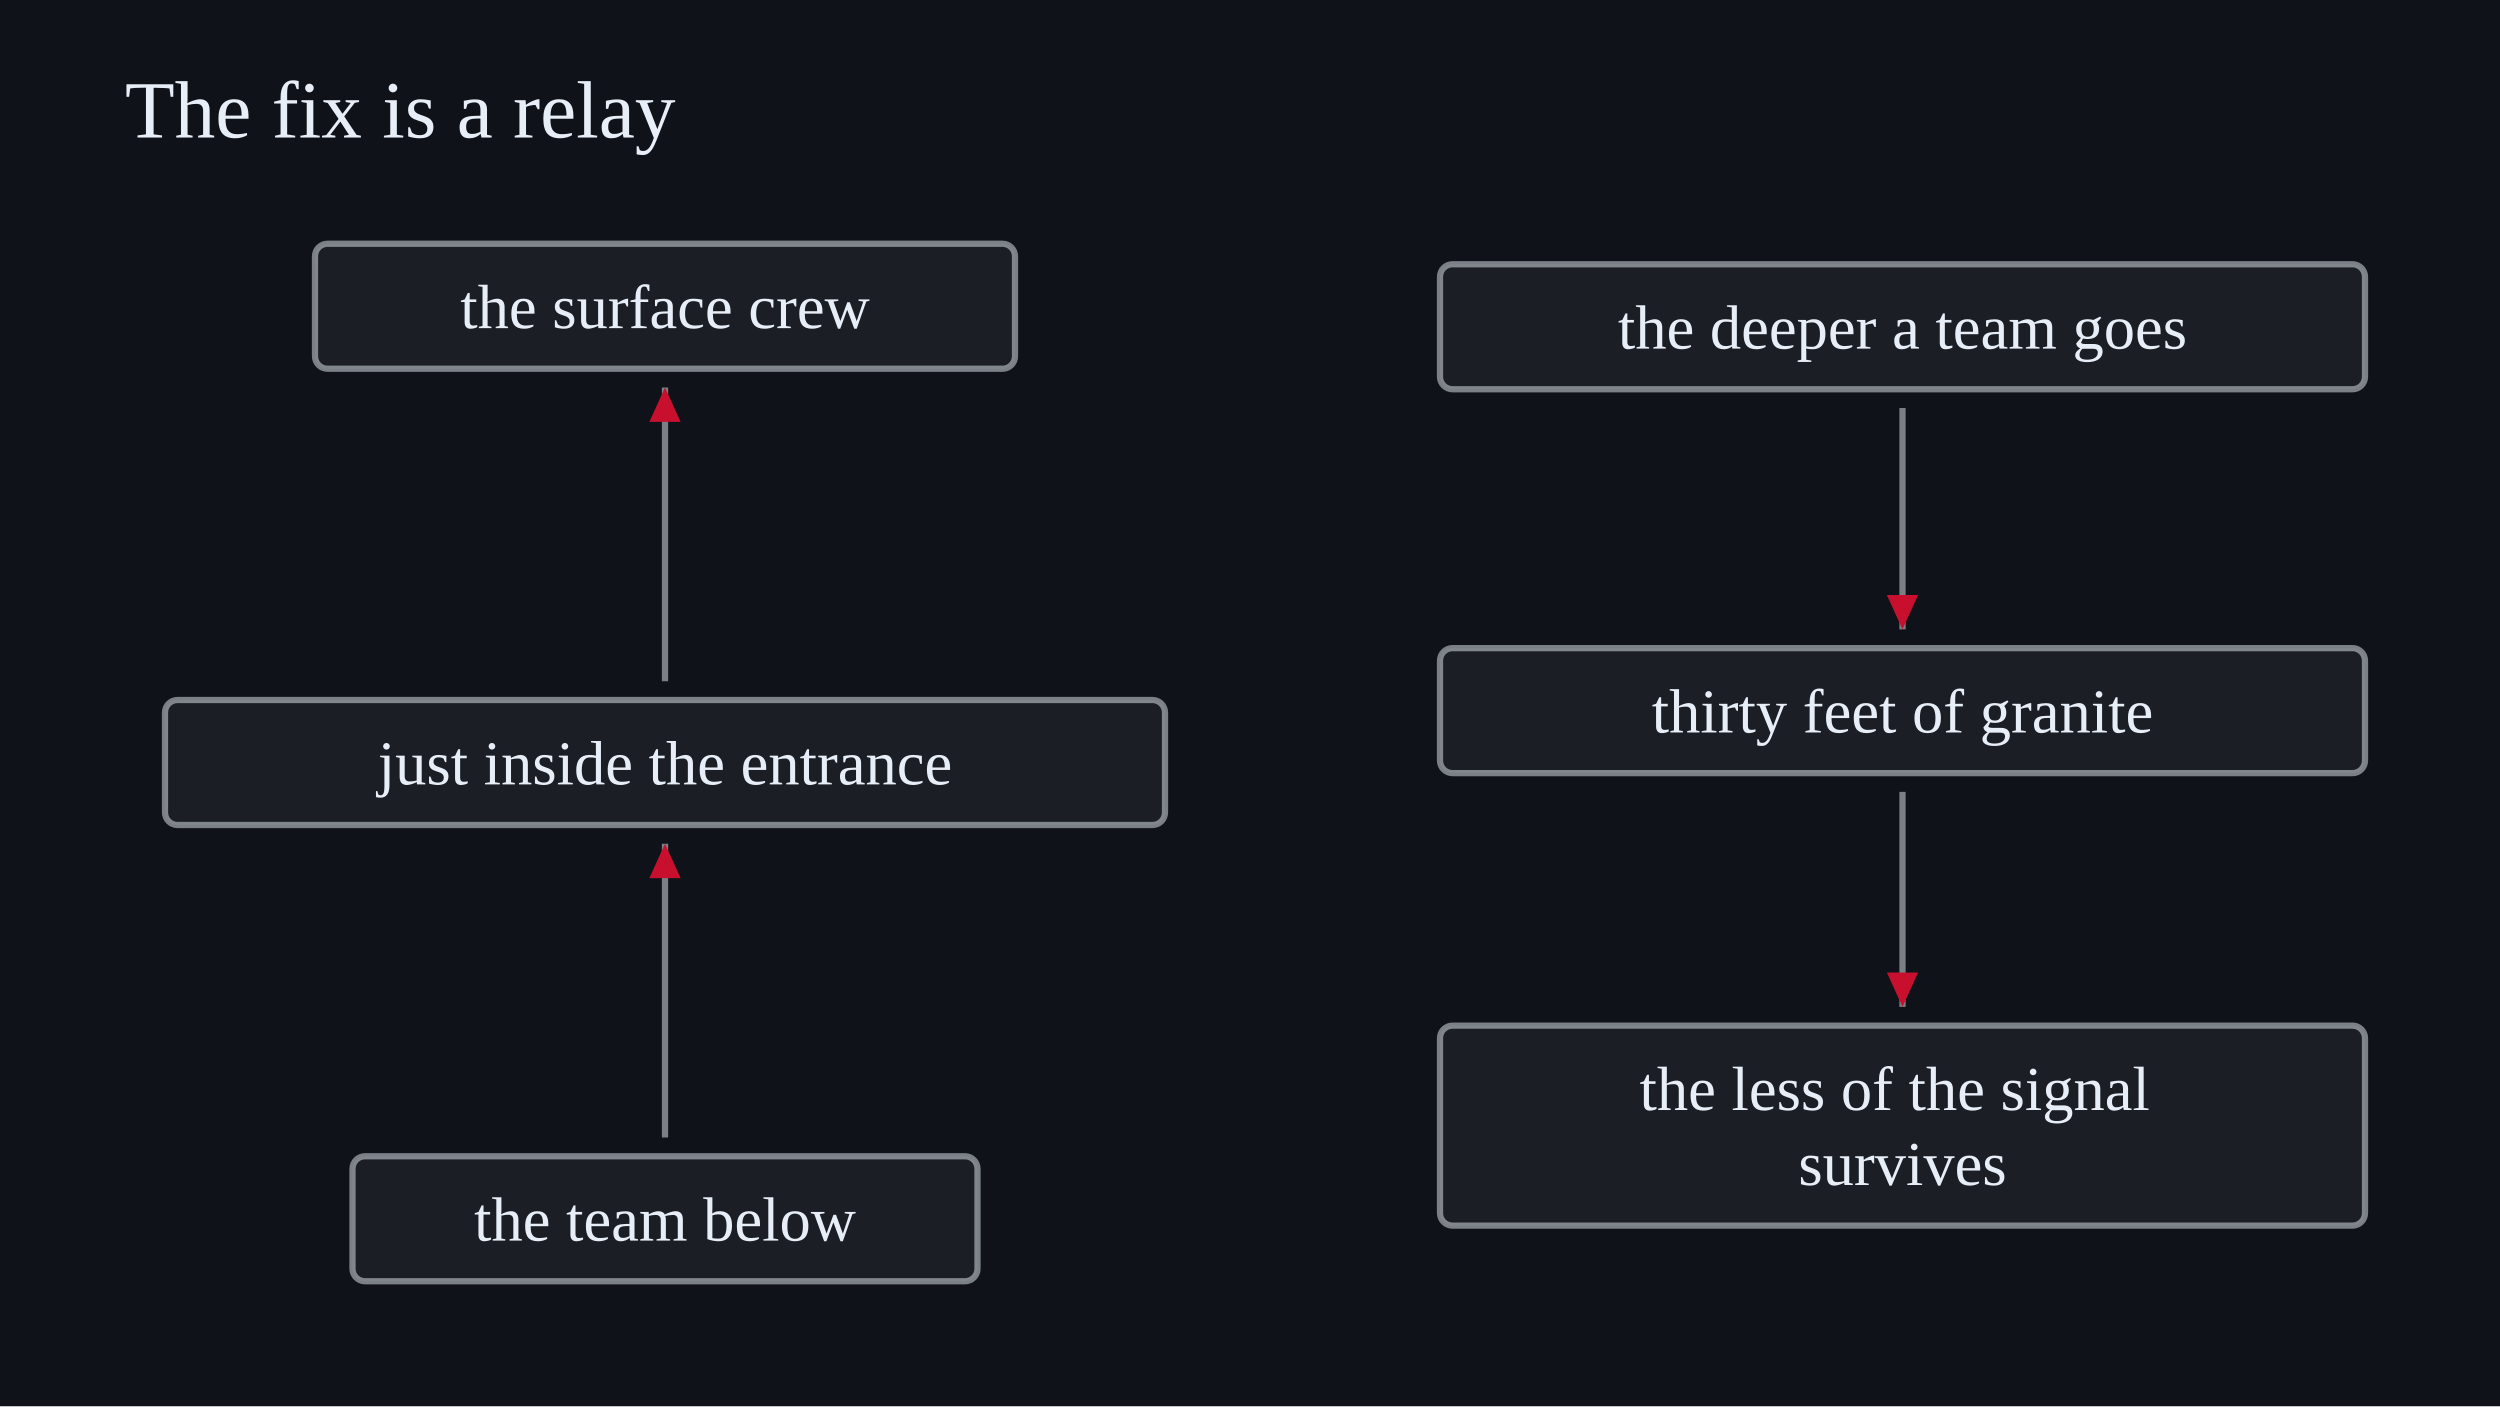
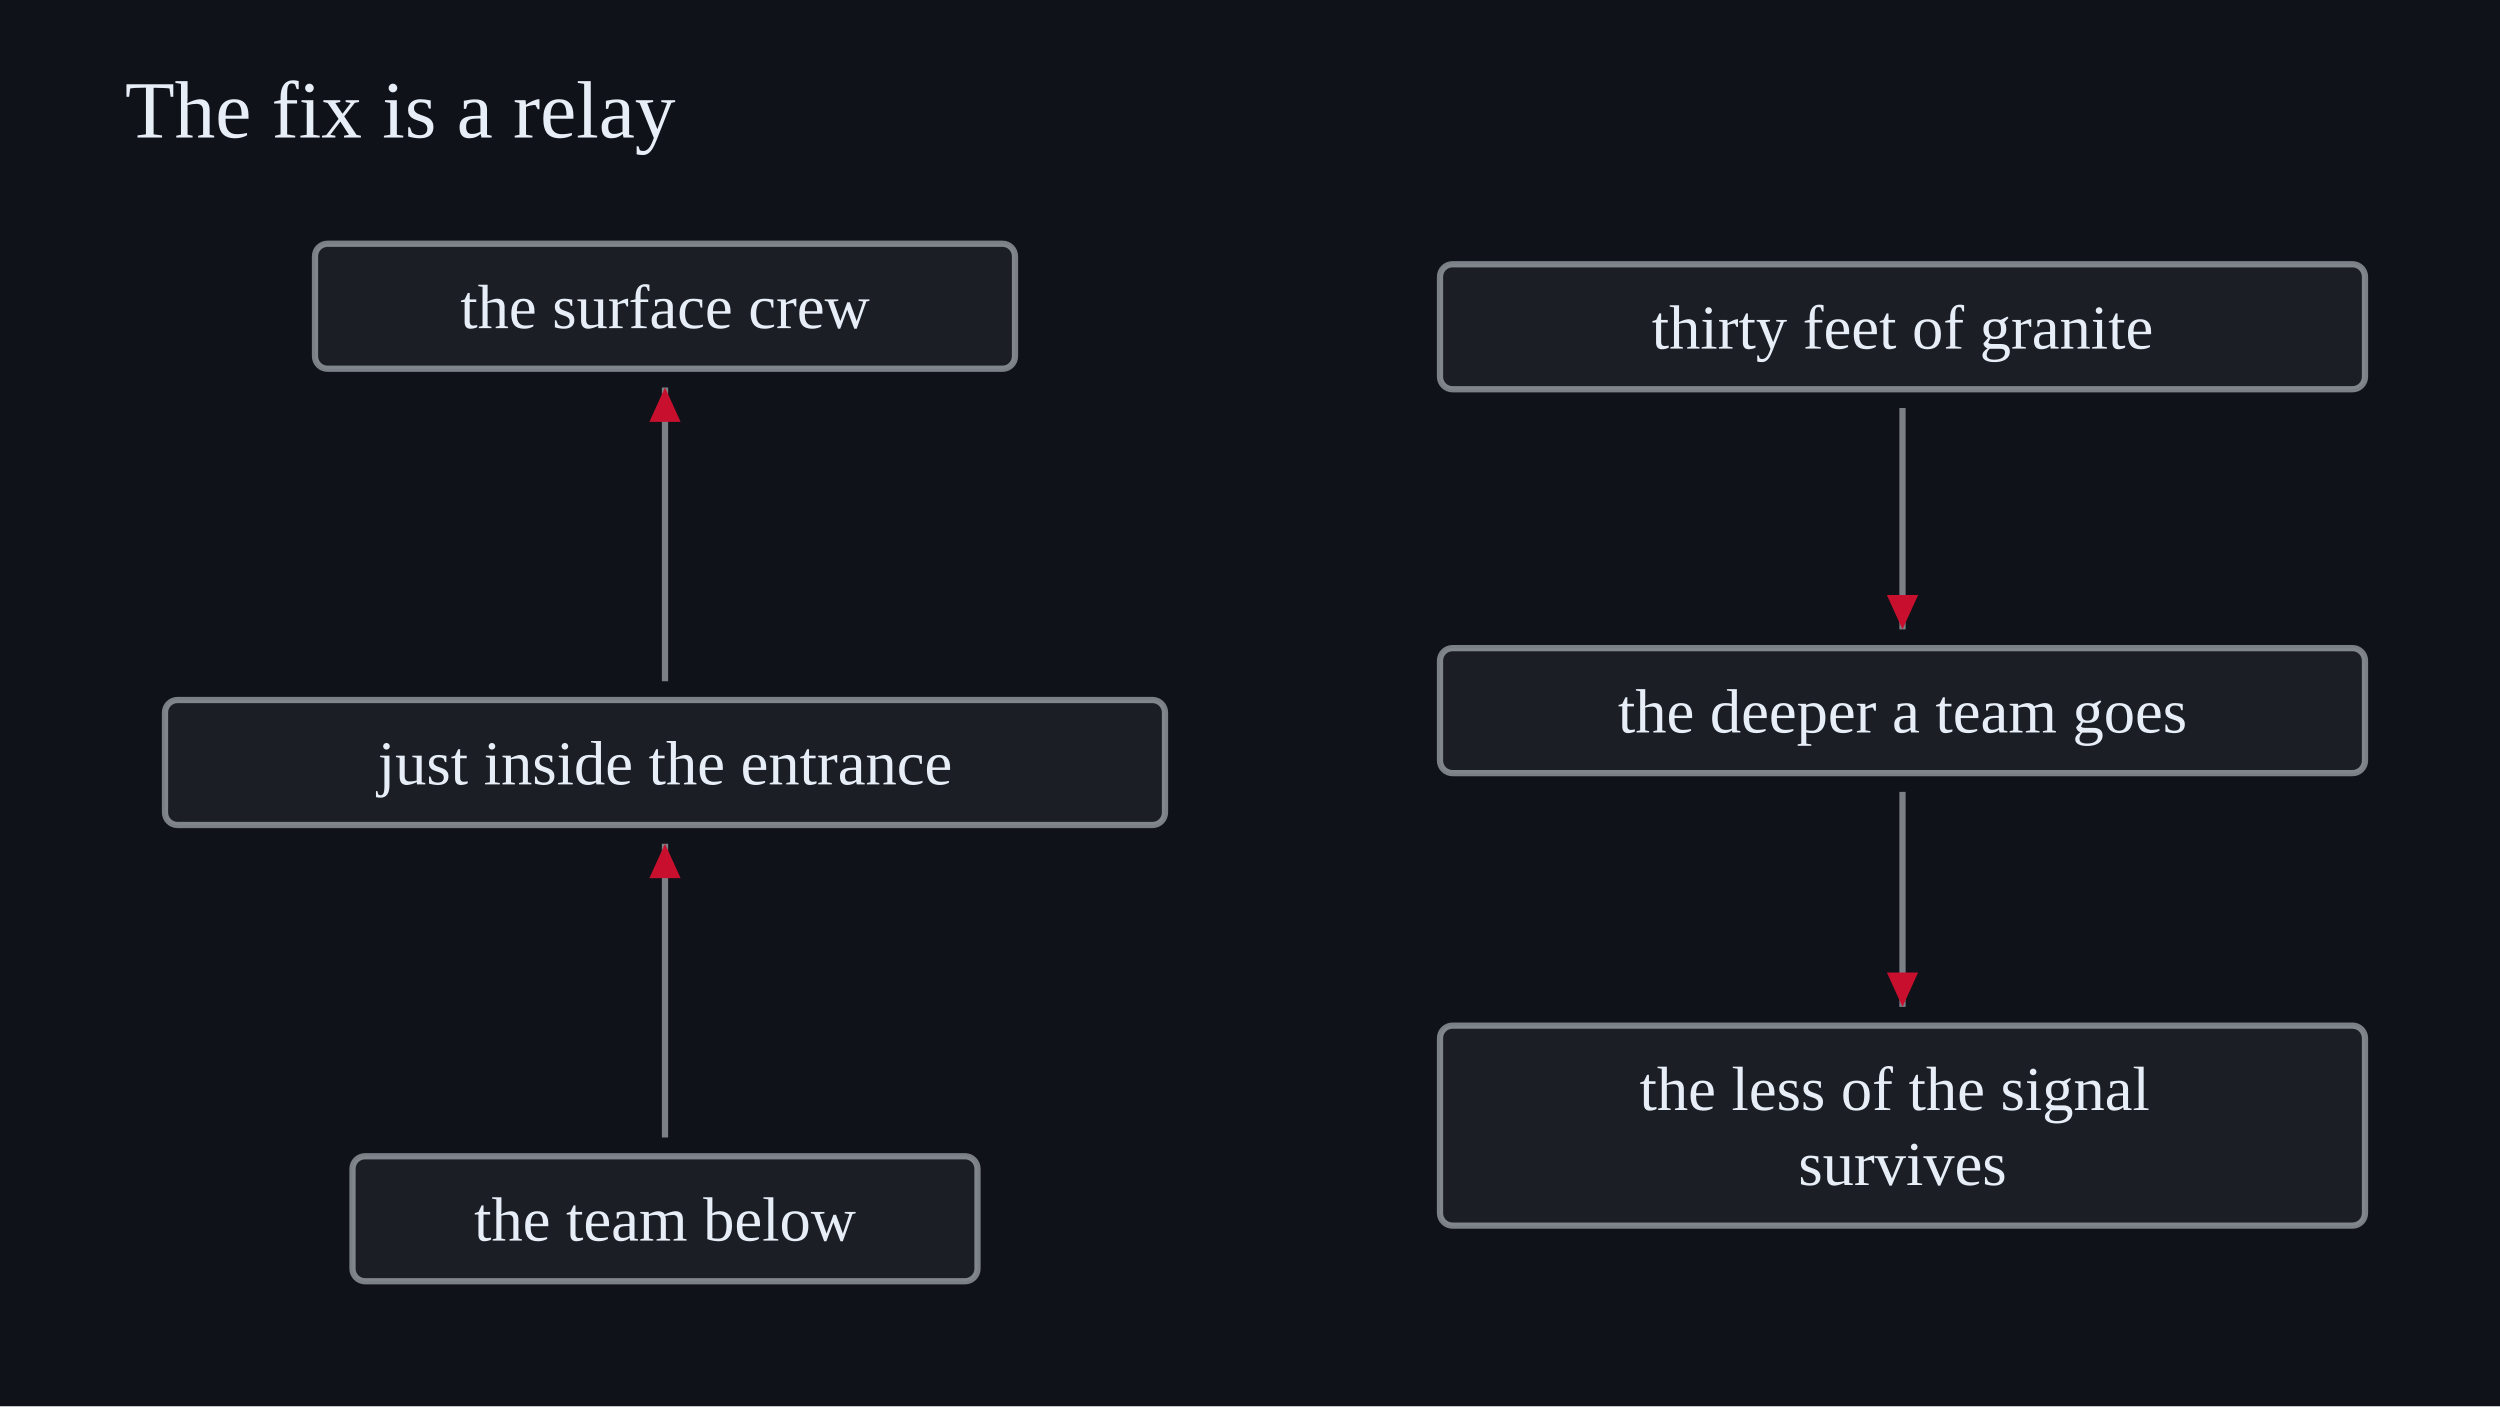
<svg xmlns="http://www.w3.org/2000/svg" width="800" height="450" viewBox="0 0 800 450" role="img">
  <rect x="0" y="0" width="800" height="450" fill="#0f1218" />
  <text x="40" y="44" font-size="26" fill="#e8eef7">The fix is a relay</text>
  <g data-layout="plan" />
  <line x1="212.8" y1="364" x2="212.8" y2="270" stroke="rgba(232,238,247,0.5)" stroke-width="2" />
  <polygon points="212.8,270 217.8,281 207.8,281" fill="#c8102e" />
  <line x1="212.8" y1="218" x2="212.8" y2="124" stroke="rgba(232,238,247,0.5)" stroke-width="2" />
  <polygon points="212.8,124 217.8,135 207.8,135" fill="#c8102e" />
  <line x1="608.8" y1="130.56" x2="608.8" y2="201.4" stroke="rgba(232,238,247,0.5)" stroke-width="2" />
  <polygon points="608.8,201.4 603.8,190.4 613.8,190.4" fill="#c8102e" />
  <line x1="608.8" y1="253.4" x2="608.8" y2="322.2" stroke="rgba(232,238,247,0.5)" stroke-width="2" />
  <polygon points="608.8,322.2 603.8,311.2 613.8,311.2" fill="#c8102e" />
  <rect x="100.8" y="78" width="224" height="40" fill="rgba(232,238,247,0.06)" stroke="rgba(232,238,247,0.5)" stroke-width="2" rx="4" data-shape="box" />
  <text x="212.8" y="105" font-size="20" fill="#e8eef7" text-anchor="middle">
    <tspan x="212.8" dy="0">the surface crew</tspan>
  </text>
  <rect x="52.8" y="224" width="320" height="40" fill="rgba(232,238,247,0.06)" stroke="rgba(232,238,247,0.5)" stroke-width="2" rx="4" data-shape="box" />
  <text x="212.8" y="251" font-size="20" fill="#e8eef7" text-anchor="middle">
    <tspan x="212.8" dy="0">just inside the entrance</tspan>
  </text>
  <rect x="112.8" y="370" width="200" height="40" fill="rgba(232,238,247,0.06)" stroke="rgba(232,238,247,0.5)" stroke-width="2" rx="4" data-shape="box" />
  <text x="212.8" y="397" font-size="20" fill="#e8eef7" text-anchor="middle">
    <tspan x="212.8" dy="0">the team below</tspan>
  </text>
+   <rect x="460.8" y="84.56" width="296" height="40" fill="rgba(232,238,247,0.06)" stroke="rgba(232,238,247,0.5)" stroke-width="2" rx="4" data-shape="box" />
+   <text x="608.8" y="111.56" font-size="20" fill="#e8eef7" text-anchor="middle">
+     <tspan x="608.8" dy="0">thirty feet of granite</tspan>
+   </text>
  <rect x="460.8" y="207.4" width="296" height="40" fill="rgba(232,238,247,0.06)" stroke="rgba(232,238,247,0.5)" stroke-width="2" rx="4" data-shape="box" />
  <text x="608.8" y="234.4" font-size="20" fill="#e8eef7" text-anchor="middle">
-     <tspan x="608.8" dy="0">thirty feet of granite</tspan>
-   </text>
-   <rect x="460.8" y="84.56" width="296" height="40" fill="rgba(232,238,247,0.06)" stroke="rgba(232,238,247,0.5)" stroke-width="2" rx="4" data-shape="box" />
-   <text x="608.8" y="111.56" font-size="20" fill="#e8eef7" text-anchor="middle">
    <tspan x="608.8" dy="0">the deeper a team goes</tspan>
  </text>
  <rect x="460.8" y="328.2" width="296" height="64" fill="rgba(232,238,247,0.06)" stroke="rgba(232,238,247,0.5)" stroke-width="2" rx="4" data-shape="box" />
  <text x="608.8" y="355.2" font-size="20" fill="#e8eef7" text-anchor="middle">
    <tspan x="608.8" dy="0">the less of the signal</tspan>
    <tspan x="608.8" dy="24">survives</tspan>
  </text>
</svg>
